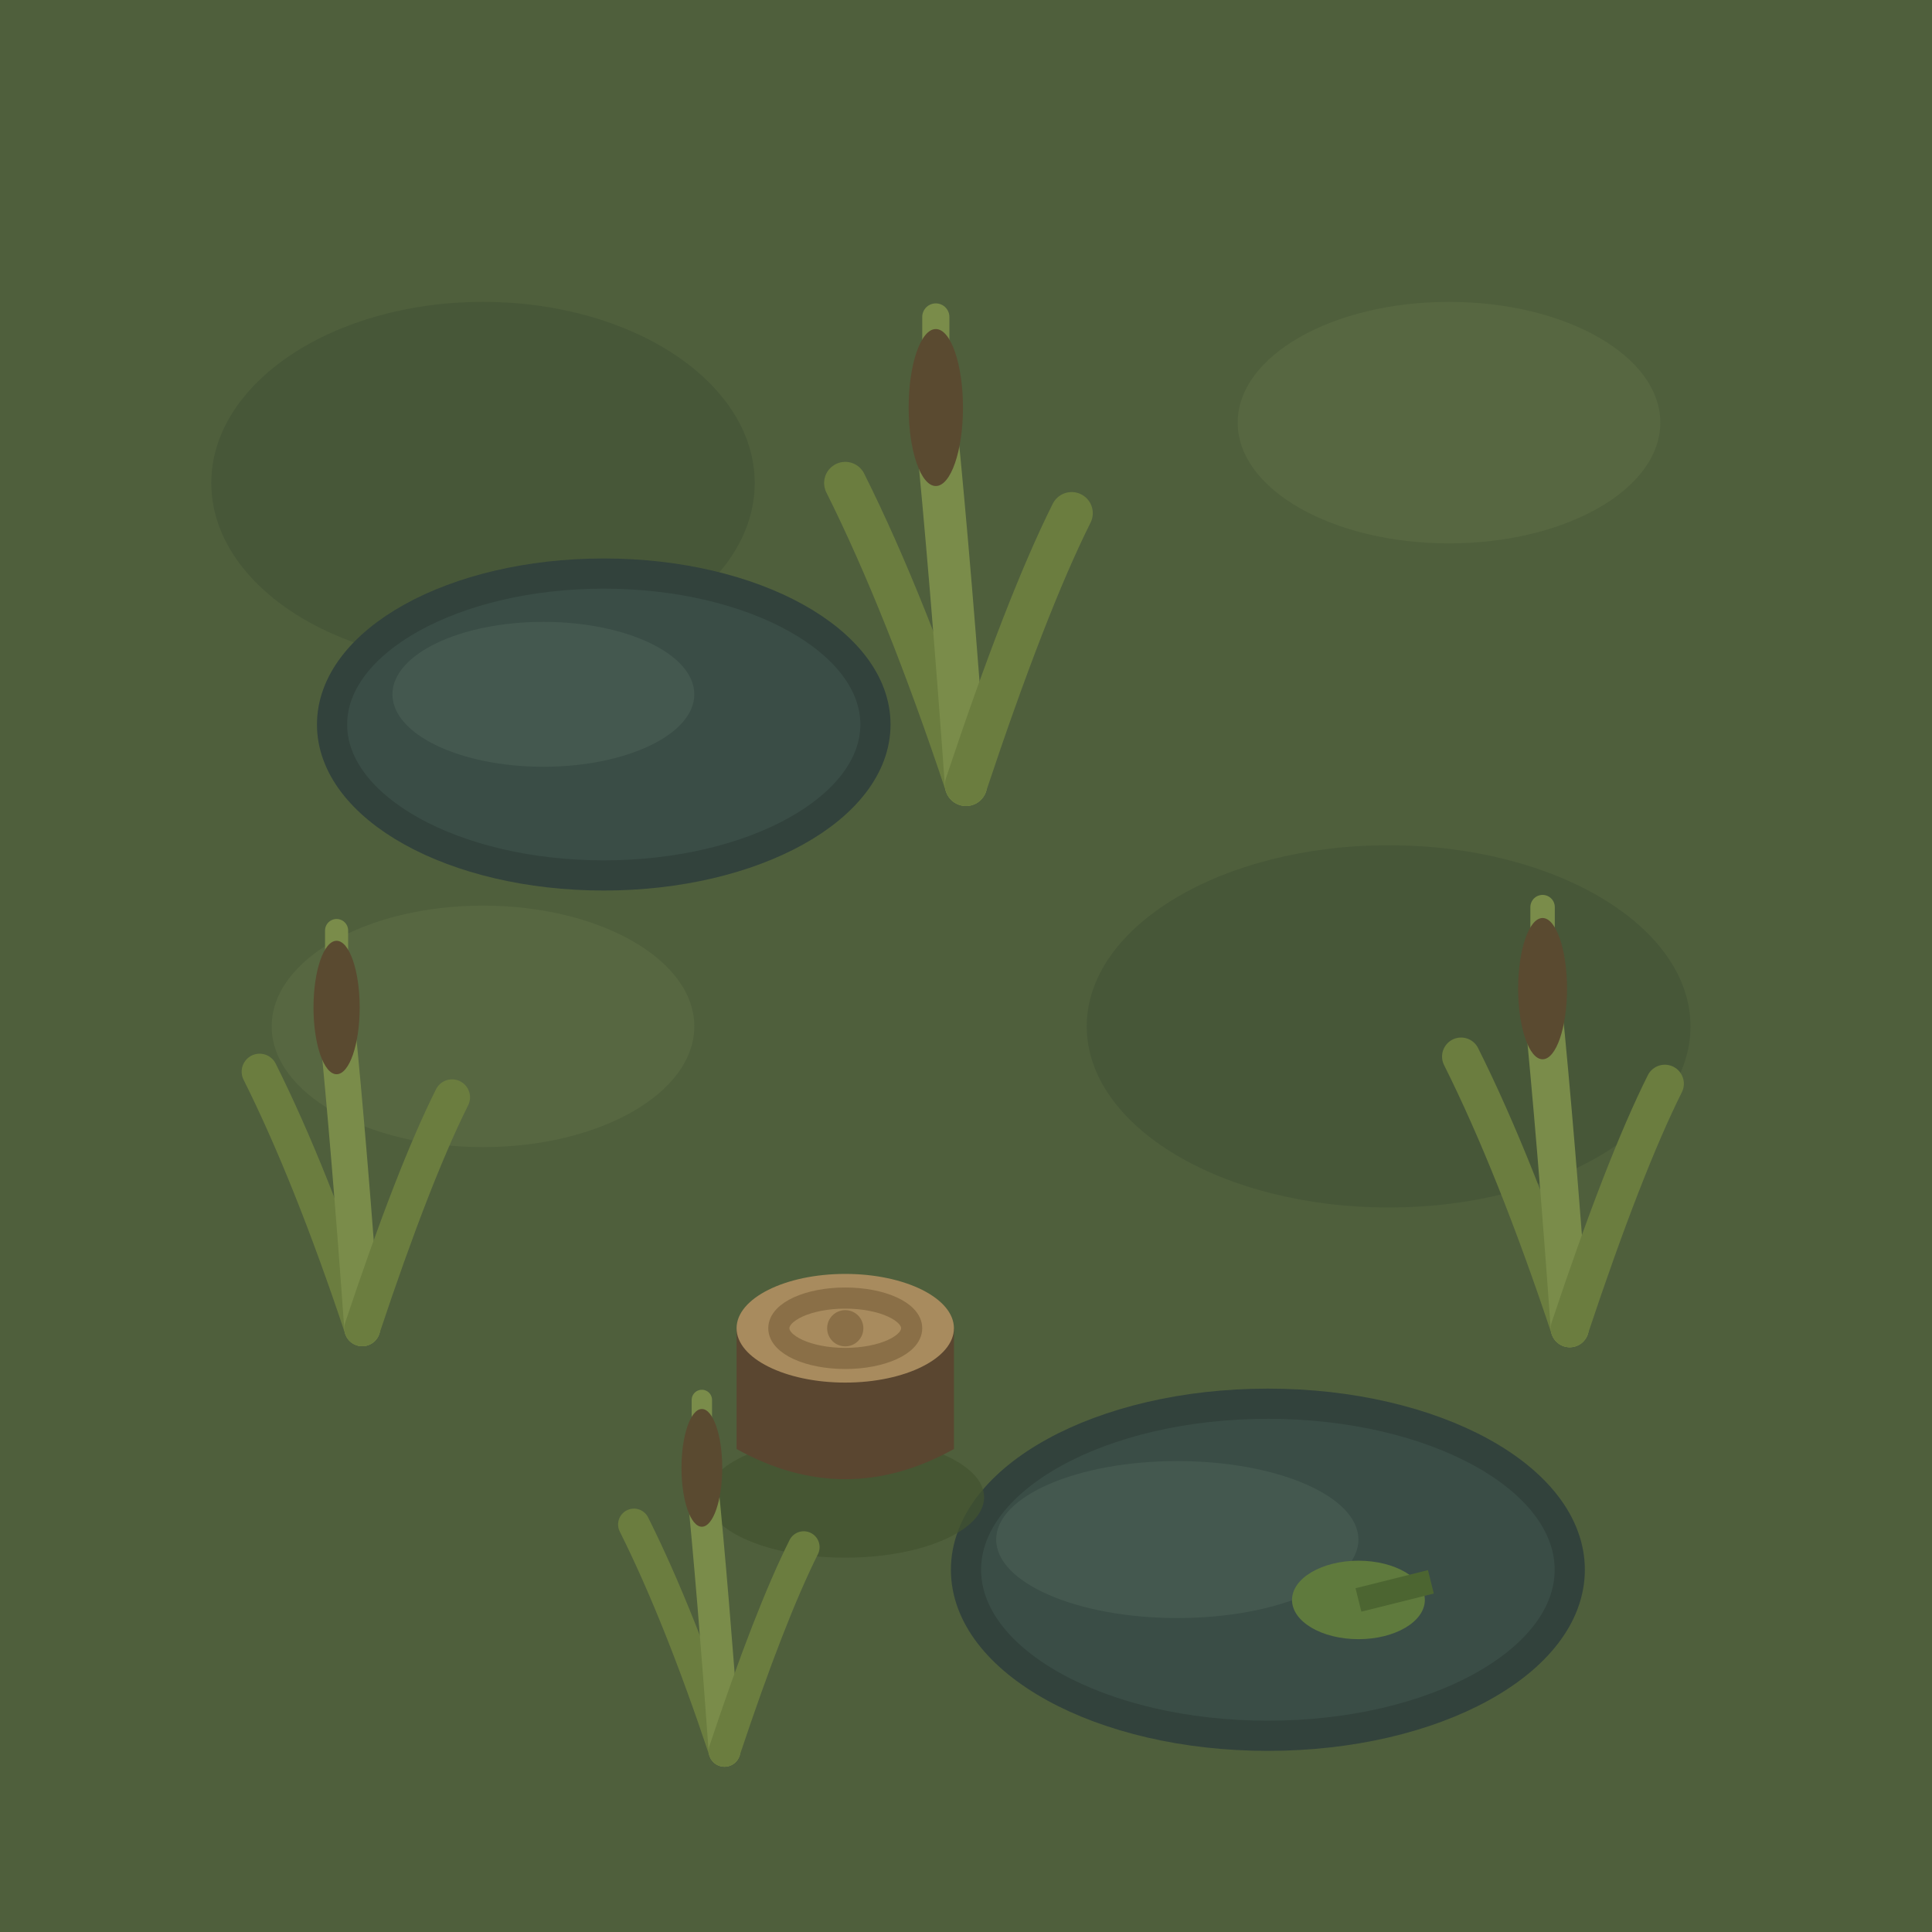
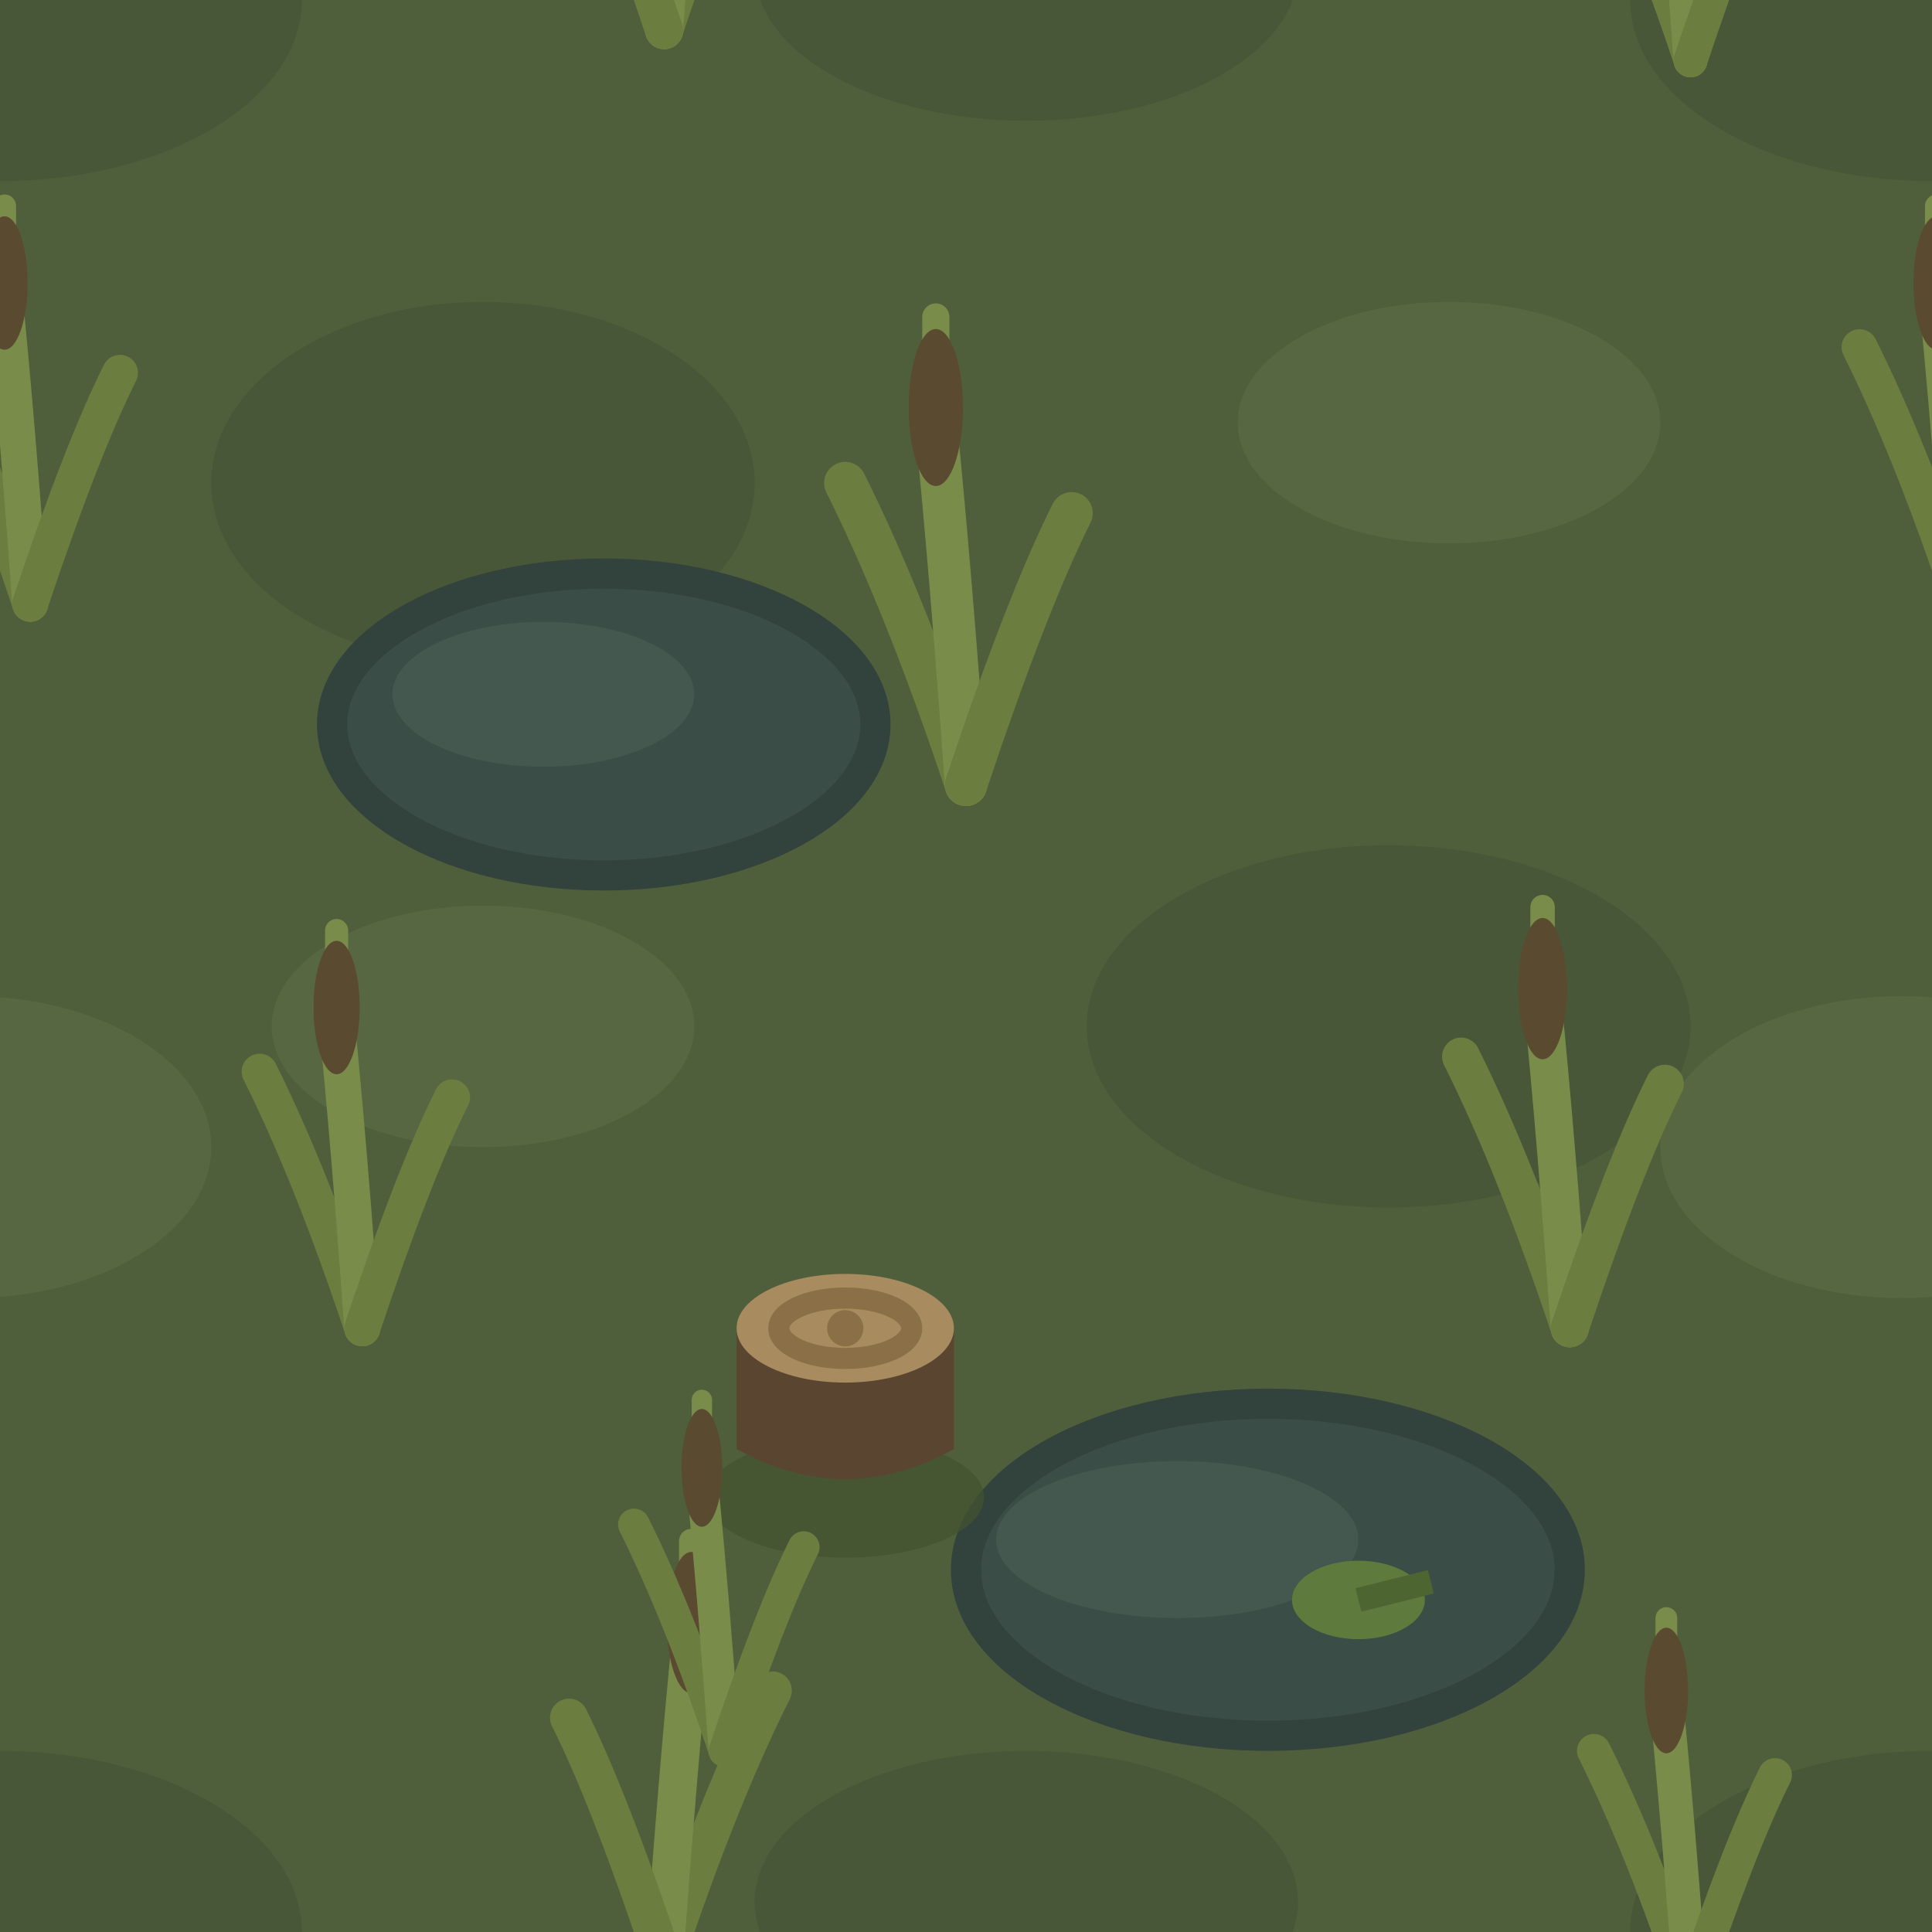
<svg xmlns="http://www.w3.org/2000/svg" viewBox="0 0 64 64">
  <defs>
    <g id="rd" fill="none" stroke-linecap="round">
      <path d="M0 0 Q-2 -6 -4 -10" stroke="#6b7d3f" stroke-width="1.4" />
      <path d="M0 0 Q-0.5 -7 -1 -12" stroke="#7a8c4a" stroke-width="1.4" />
      <path d="M0 0 Q2 -6 3.5 -9" stroke="#6b7d3f" stroke-width="1.4" />
      <path d="M-1 -12 L-1 -15.5" stroke="#7a8c4a" stroke-width="0.9" />
      <ellipse cx="-1" cy="-12.5" rx="0.9" ry="2.6" fill="#5a4a30" />
    </g>
  </defs>
  <rect width="64" height="64" fill="#4f5f3c" />
  <g fill="#475738">
    <ellipse cx="16" cy="16" rx="9" ry="6" />
    <ellipse cx="46" cy="34" rx="10" ry="6" />
  </g>
  <g fill="#576741">
    <ellipse cx="48" cy="14" rx="7" ry="4" />
    <ellipse cx="16" cy="34" rx="7" ry="4" />
+   </g>
+   <g>
+     <ellipse cx="0" cy="0" rx="10" ry="6" fill="#475738" />
+     <ellipse cx="64" cy="0" rx="10" ry="6" fill="#475738" />
+     <ellipse cx="0" cy="64" rx="10" ry="6" fill="#475738" />
+     <ellipse cx="64" cy="64" rx="10" ry="6" fill="#475738" />
+     <ellipse cx="-1" cy="38" rx="8" ry="5" fill="#576741" />
+     <ellipse cx="63" cy="38" rx="8" ry="5" fill="#576741" />
+     <ellipse cx="34" cy="-1" rx="9" ry="5" fill="#475738" />
+     <ellipse cx="34" cy="63" rx="9" ry="5" fill="#475738" />
+     <use href="#rd" transform="translate(1 20) scale(0.85)" />
+     <use href="#rd" transform="translate(65 20) scale(0.85)" />
+     <use href="#rd" transform="translate(56 2) scale(0.8)" />
+     <use href="#rd" transform="translate(56 66) scale(0.8)" />
+     <use href="#rd" transform="translate(22 1) scale(-0.9 0.9)" />
+     <use href="#rd" transform="translate(22 65) scale(-0.9 0.9)" />
  </g>
  <ellipse cx="20" cy="24" rx="9" ry="5" fill="#3a4d46" />
  <ellipse cx="20" cy="24" rx="9" ry="5" fill="none" stroke="#32423c" stroke-width="1" />
  <ellipse cx="18" cy="23" rx="5" ry="2.4" fill="#44584f" />
  <ellipse cx="42" cy="52" rx="10" ry="5.5" fill="#3a4d46" />
  <ellipse cx="42" cy="52" rx="10" ry="5.5" fill="none" stroke="#32423c" stroke-width="1" />
  <ellipse cx="39" cy="51" rx="6" ry="2.6" fill="#44584f" />
  <ellipse cx="45" cy="53" rx="2.2" ry="1.3" fill="#5f7a3d" />
  <path d="M45 53 L47.4 52.4" stroke="#4c6531" stroke-width="0.8" />
  <use href="#rd" transform="translate(32 26)" />
  <use href="#rd" transform="translate(12 44) scale(0.85)" />
  <use href="#rd" transform="translate(52 44) scale(0.9)" />
  <g transform="translate(28 48)">
    <ellipse cx="0" cy="1.6" rx="4.6" ry="2" fill="#42522f" opacity="0.7" />
    <path d="M-3.6 0 L-3.6 -4 L3.6 -4 L3.6 0 Q0 2 -3.6 0 Z" fill="#5a4630" />
    <ellipse cx="0" cy="-4" rx="3.6" ry="1.8" fill="#a88b5e" />
    <ellipse cx="0" cy="-4" rx="2.2" ry="1" fill="none" stroke="#8a6f47" stroke-width="0.7" />
    <circle cx="0" cy="-4" r="0.6" fill="#8a6f47" />
  </g>
  <use href="#rd" transform="translate(24 58) scale(0.75)" />
</svg>
